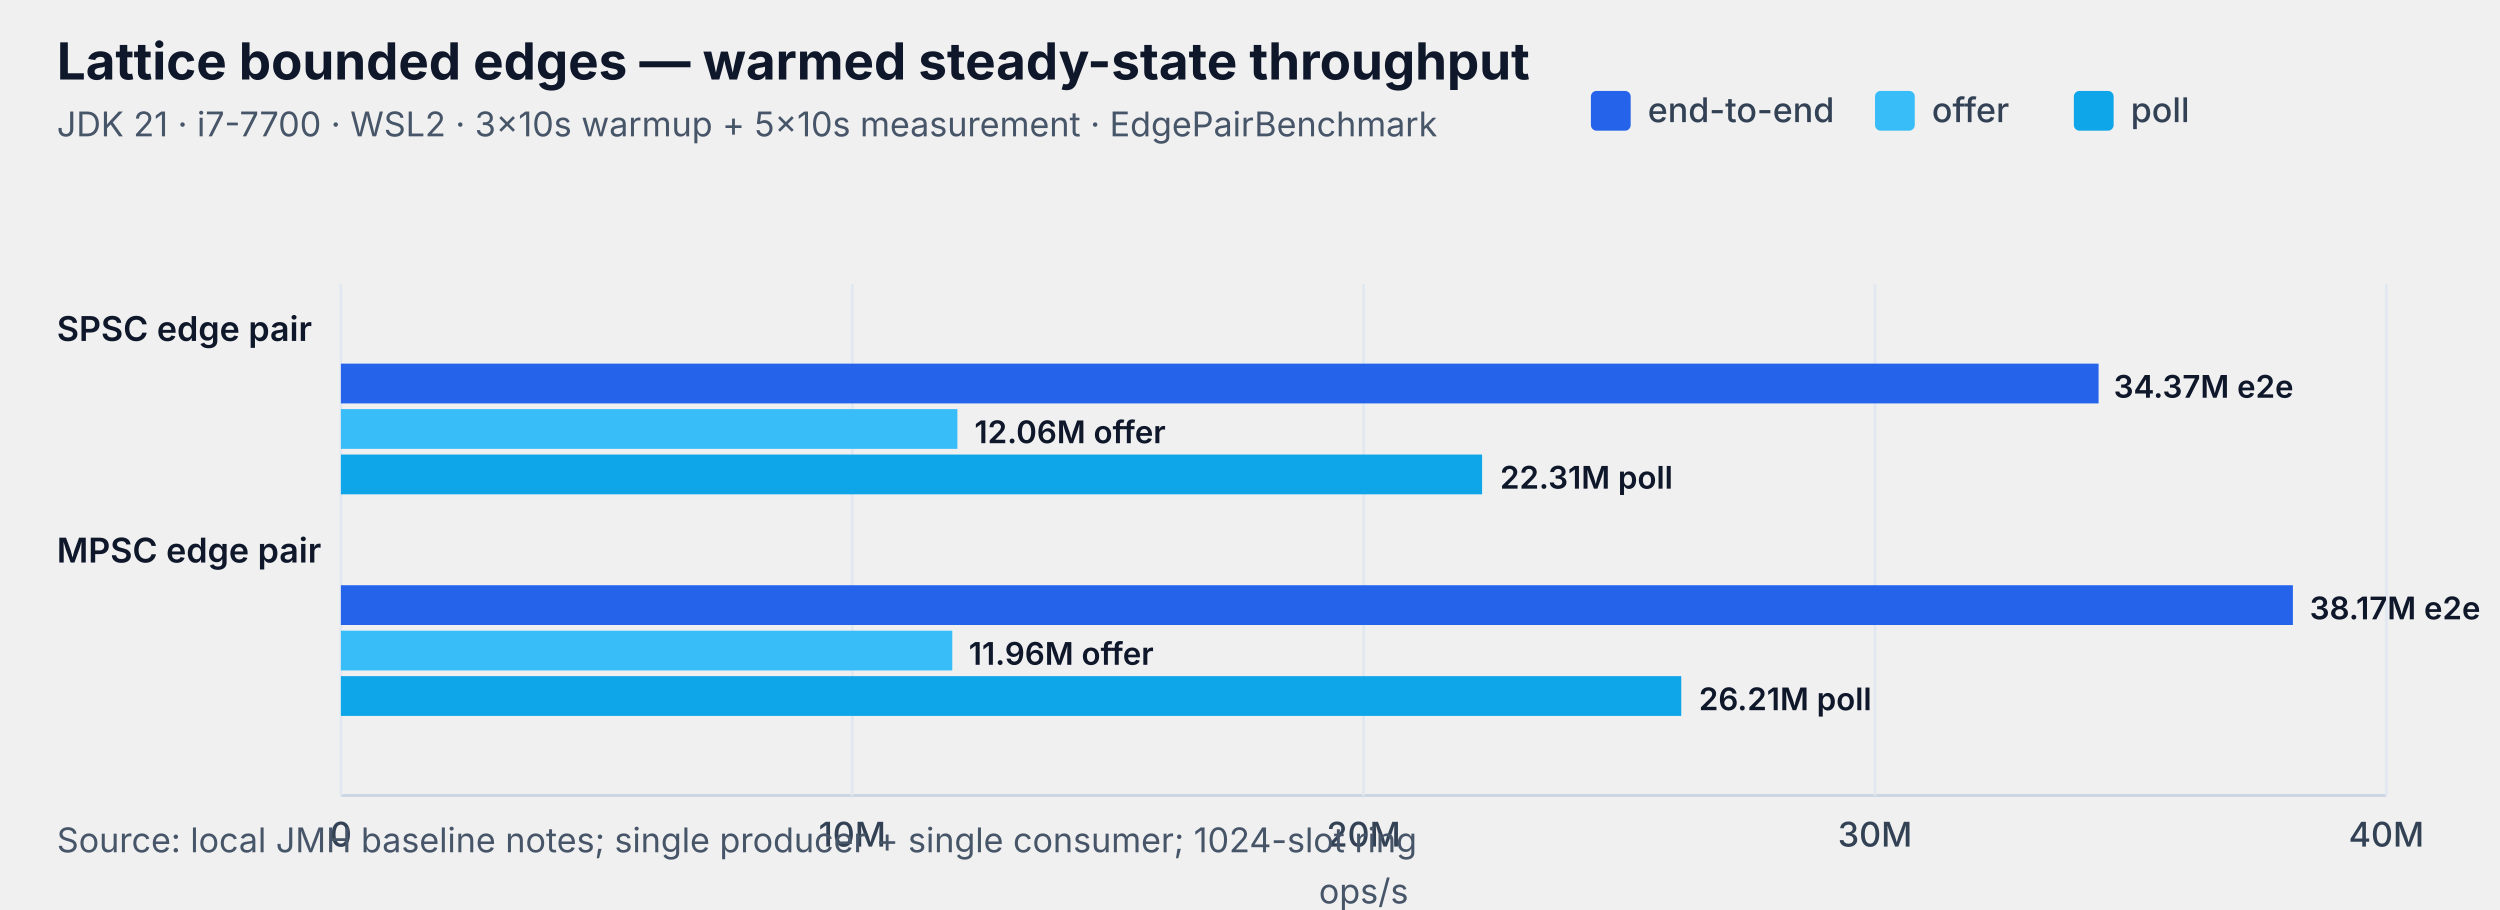
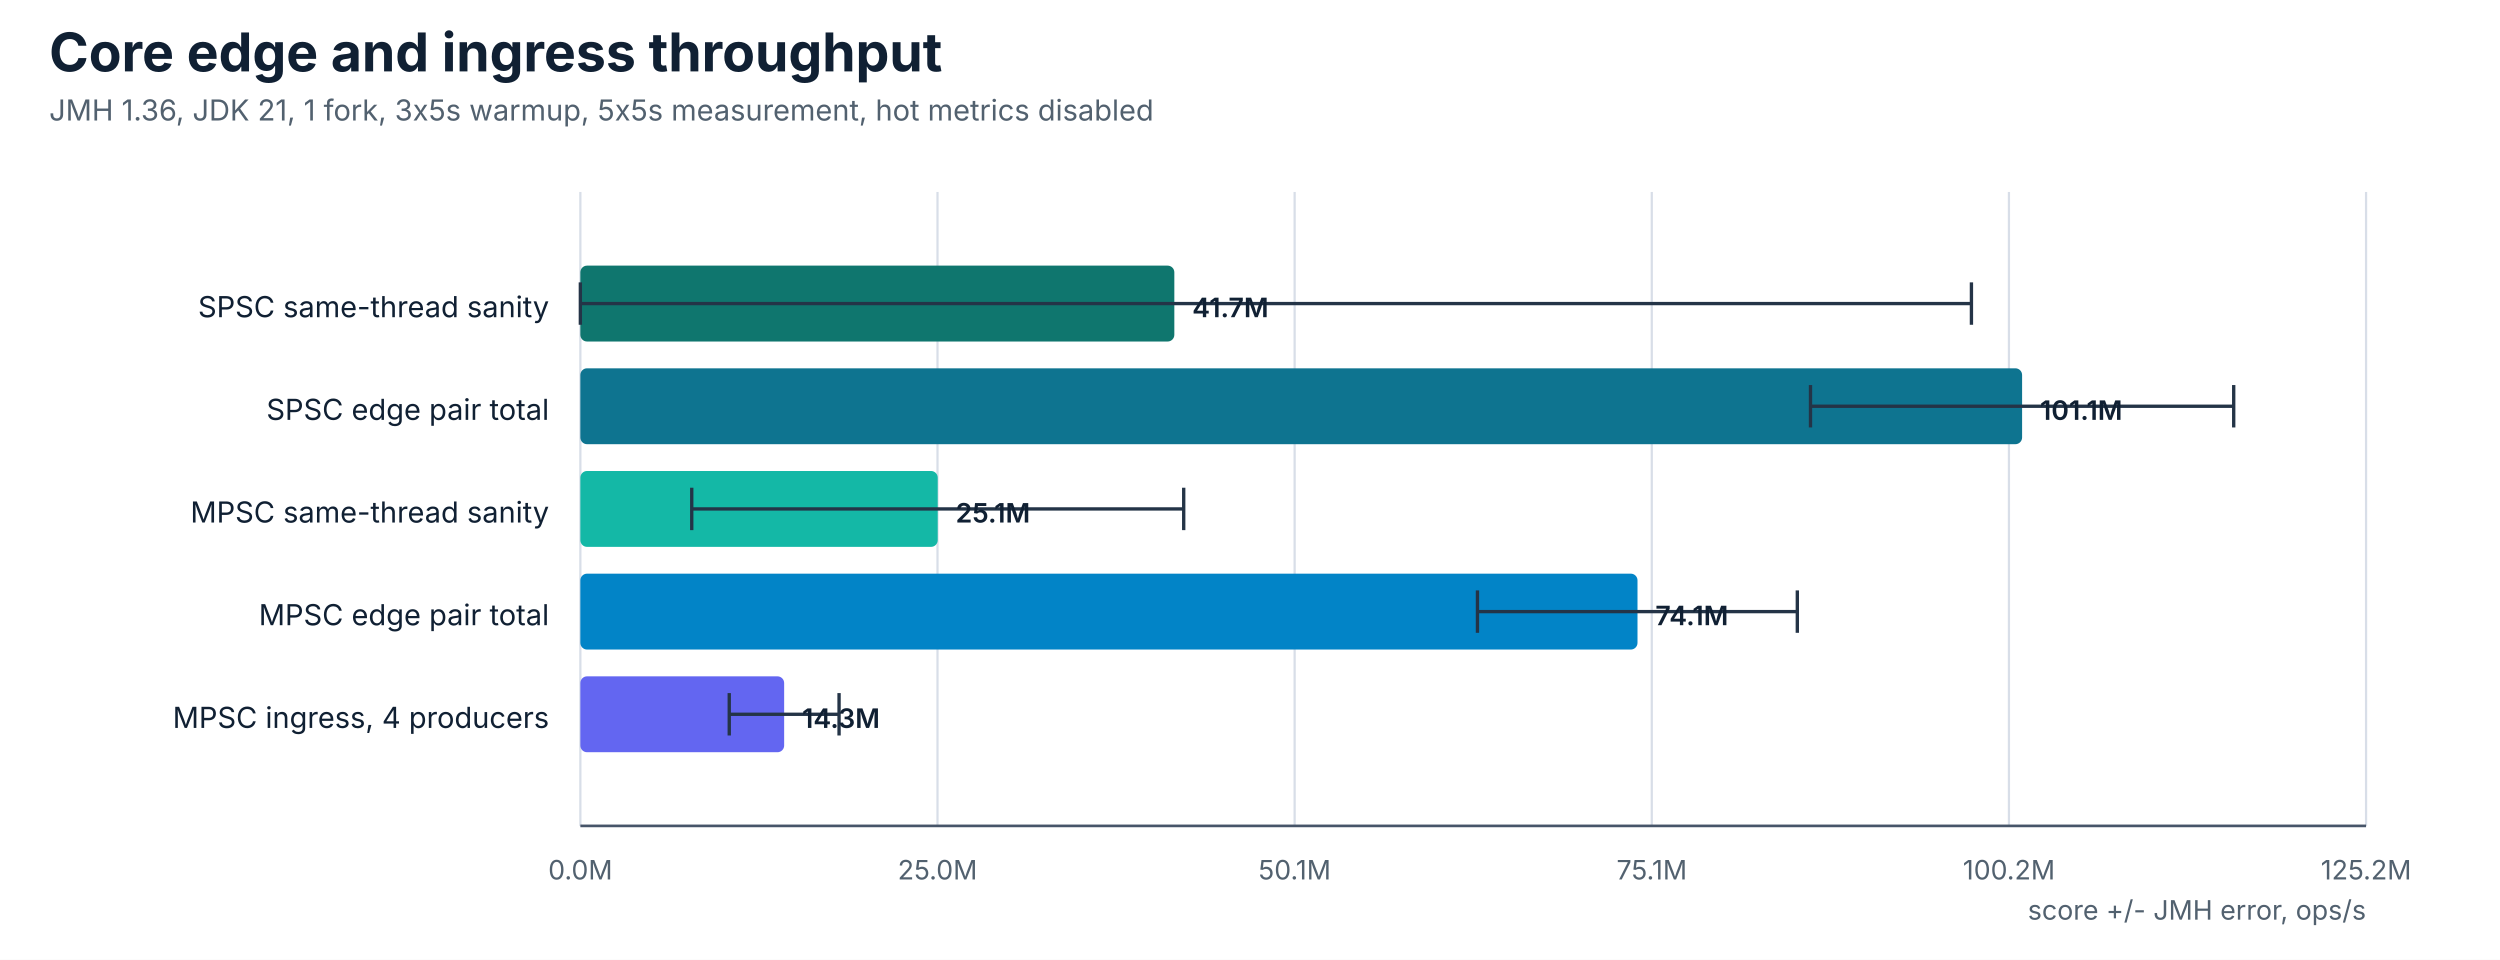
- <svg xmlns="http://www.w3.org/2000/svg" viewBox="0 0 880 320" role="img" aria-label="Lattice edge-pair warmed throughput, SPSC vs MPSC">
-   <style>
-     .title { font: 700 18px Inter, system-ui, sans-serif; fill: #0f172a; }
-     .sub   { font: 400 12px Inter, system-ui, sans-serif; fill: #475569; }
-     .axis  { stroke: #cbd5e1; }
-     .grid  { stroke: #e2e8f0; }
-     .label { font: 500 12px Inter, system-ui, sans-serif; fill: #334155; }
-     .num   { font: 600 11px Inter, system-ui, sans-serif; fill: #0f172a; }
-     .e2e   { fill: #2563eb; }
-     .off   { fill: #38bdf8; }
-     .pol   { fill: #0ea5e9; }
-     .scen  { font: 600 12px Inter, system-ui, sans-serif; fill: #0f172a; }
-     .legend{ font: 500 12px Inter, system-ui, sans-serif; fill: #334155; }
-   </style>
-   <text class="title" x="20" y="28">Lattice bounded edges — warmed steady-state throughput</text>
-   <text class="sub" x="20" y="48">JDK 21 · i7-7700 · WSL2 · 3×10s warmup + 5×10s measurement · EdgePairBenchmark</text>
-   <g transform="translate(560,32)">
-     <rect class="e2e" x="0" y="0" width="14" height="14" rx="2" />
-     <text class="legend" x="20" y="11">end-to-end</text>
-     <rect class="off" x="100" y="0" width="14" height="14" rx="2" />
-     <text class="legend" x="120" y="11">offer</text>
-     <rect class="pol" x="170" y="0" width="14" height="14" rx="2" />
-     <text class="legend" x="190" y="11">poll</text>
-   </g>
-   <g transform="translate(0,80)">
-     <line class="axis" x1="120" y1="200" x2="840" y2="200" />
-     <g>
-       <line class="grid" x1="120" y1="20" x2="120" y2="200" />
-       <line class="grid" x1="300" y1="20" x2="300" y2="200" />
-       <line class="grid" x1="480" y1="20" x2="480" y2="200" />
-       <line class="grid" x1="660" y1="20" x2="660" y2="200" />
-       <line class="grid" x1="840" y1="20" x2="840" y2="200" />
-     </g>
-     <g class="label" text-anchor="middle">
-       <text x="120" y="218">0</text>
-       <text x="300" y="218">10M</text>
-       <text x="480" y="218">20M</text>
-       <text x="660" y="218">30M</text>
-       <text x="840" y="218">40M</text>
-     </g>
-     <text class="sub" x="480" y="238" text-anchor="middle">ops/s</text>
-     <text class="scen" x="20" y="40">SPSC edge pair</text>
-     <rect class="e2e" x="120" y="48" width="618.7" height="14" />
-     <text class="num" x="744" y="60">34.37M e2e</text>
-     <rect class="off" x="120" y="64" width="217.0" height="14" />
-     <text class="num" x="343" y="76">12.06M offer</text>
-     <rect class="pol" x="120" y="80" width="401.7" height="14" />
-     <text class="num" x="528" y="92">22.31M poll</text>
-     <text class="scen" x="20" y="118">MPSC edge pair</text>
-     <rect class="e2e" x="120" y="126" width="687.1" height="14" />
-     <text class="num" x="813" y="138">38.17M e2e</text>
-     <rect class="off" x="120" y="142" width="215.2" height="14" />
-     <text class="num" x="341" y="154">11.96M offer</text>
-     <rect class="pol" x="120" y="158" width="471.8" height="14" />
-     <text class="num" x="598" y="170">26.21M poll</text>
-   </g>
-   <text class="sub" x="20" y="300">Source: local JMH baseline notes; single producer + single consumer; 1024-slot ring</text>
+ <svg xmlns="http://www.w3.org/2000/svg" width="1120" height="430" viewBox="0 0 1120 430">
+   <style>text{font-family:Inter,Segoe UI,Arial,sans-serif;fill:#102033}.title{font-size:24px;font-weight:700}.sub{font-size:13px;fill:#52616f}.axis{font-size:12px;fill:#52616f}.label{font-size:13px}.value{font-size:12px;font-weight:600}.grid{stroke:#d8dee8;stroke-width:1}.axisline{stroke:#475569;stroke-width:1.2}.err{stroke:#243447;stroke-width:1.5}</style>
+   <rect width="1120" height="430" fill="white" />
+   <text class="title" x="22" y="32">Core edge and ingress throughput</text>
+   <text class="sub" x="22" y="54">JMH 1.36, JDK 21, 1 fork, 3x5s warmup, 5x5s measurement, hot metrics disabled</text>
+   <line class="grid" x1="260.0" y1="86" x2="260.0" y2="370" />
+   <text class="axis" x="260.0" y="394" text-anchor="middle">0.0M</text>
+   <line class="grid" x1="420.0" y1="86" x2="420.0" y2="370" />
+   <text class="axis" x="420.0" y="394" text-anchor="middle">25.0M</text>
+   <line class="grid" x1="580.0" y1="86" x2="580.0" y2="370" />
+   <text class="axis" x="580.0" y="394" text-anchor="middle">50.1M</text>
+   <line class="grid" x1="740.0" y1="86" x2="740.0" y2="370" />
+   <text class="axis" x="740.0" y="394" text-anchor="middle">75.1M</text>
+   <line class="grid" x1="900.0" y1="86" x2="900.0" y2="370" />
+   <text class="axis" x="900.0" y="394" text-anchor="middle">100.2M</text>
+   <line class="grid" x1="1060.0" y1="86" x2="1060.0" y2="370" />
+   <text class="axis" x="1060.0" y="394" text-anchor="middle">125.2M</text>
+   <line class="axisline" x1="260" y1="370" x2="1060" y2="370" />
+   <text class="label" x="246" y="142.1" text-anchor="end">SPSC same-thread sanity</text>
+   <rect x="260" y="119.0" width="266.1" height="34.0" rx="3" fill="#0f766e" />
+   <line class="err" x1="260.0" y1="136.0" x2="883.2" y2="136.0" />
+   <line class="err" x1="260.0" y1="126.5" x2="260.0" y2="145.5" />
+   <line class="err" x1="883.2" y1="126.5" x2="883.2" y2="145.5" />
+   <text class="value" x="534.1" y="142.1" text-anchor="start">41.7M</text>
+   <text class="label" x="246" y="188.1" text-anchor="end">SPSC edge pair total</text>
+   <rect x="260" y="165.0" width="645.9" height="34.0" rx="3" fill="#0e7490" />
+   <line class="err" x1="811.1" y1="182.0" x2="1000.7" y2="182.0" />
+   <line class="err" x1="811.1" y1="172.5" x2="811.1" y2="191.5" />
+   <line class="err" x1="1000.7" y1="172.5" x2="1000.7" y2="191.5" />
+   <text class="value" x="913.9" y="188.1" text-anchor="start">101.1M</text>
+   <text class="label" x="246" y="234.1" text-anchor="end">MPSC same-thread sanity</text>
+   <rect x="260" y="211.0" width="160.1" height="34.0" rx="3" fill="#14b8a6" />
+   <line class="err" x1="309.9" y1="228.0" x2="530.3" y2="228.0" />
+   <line class="err" x1="309.9" y1="218.5" x2="309.9" y2="237.5" />
+   <line class="err" x1="530.3" y1="218.5" x2="530.3" y2="237.5" />
+   <text class="value" x="428.1" y="234.1" text-anchor="start">25.1M</text>
+   <text class="label" x="246" y="280.1" text-anchor="end">MPSC edge pair total</text>
+   <rect x="260" y="257.0" width="473.6" height="34.0" rx="3" fill="#0284c7" />
+   <line class="err" x1="661.9" y1="274.0" x2="805.2" y2="274.0" />
+   <line class="err" x1="661.9" y1="264.5" x2="661.9" y2="283.5" />
+   <line class="err" x1="805.2" y1="264.5" x2="805.2" y2="283.5" />
+   <text class="value" x="741.6" y="280.1" text-anchor="start">74.1M</text>
+   <text class="label" x="246" y="326.1" text-anchor="end">MPSC ingress, 4 producers</text>
+   <rect x="260" y="303.0" width="91.3" height="34.0" rx="3" fill="#6366f1" />
+   <line class="err" x1="326.7" y1="320.0" x2="375.9" y2="320.0" />
+   <line class="err" x1="326.7" y1="310.5" x2="326.7" y2="329.5" />
+   <line class="err" x1="375.9" y1="310.5" x2="375.9" y2="329.5" />
+   <text class="value" x="359.3" y="326.1" text-anchor="start">14.3M</text>
+   <text class="axis" x="1060" y="412" text-anchor="end">score +/- JMH error, ops/s</text>
</svg>
